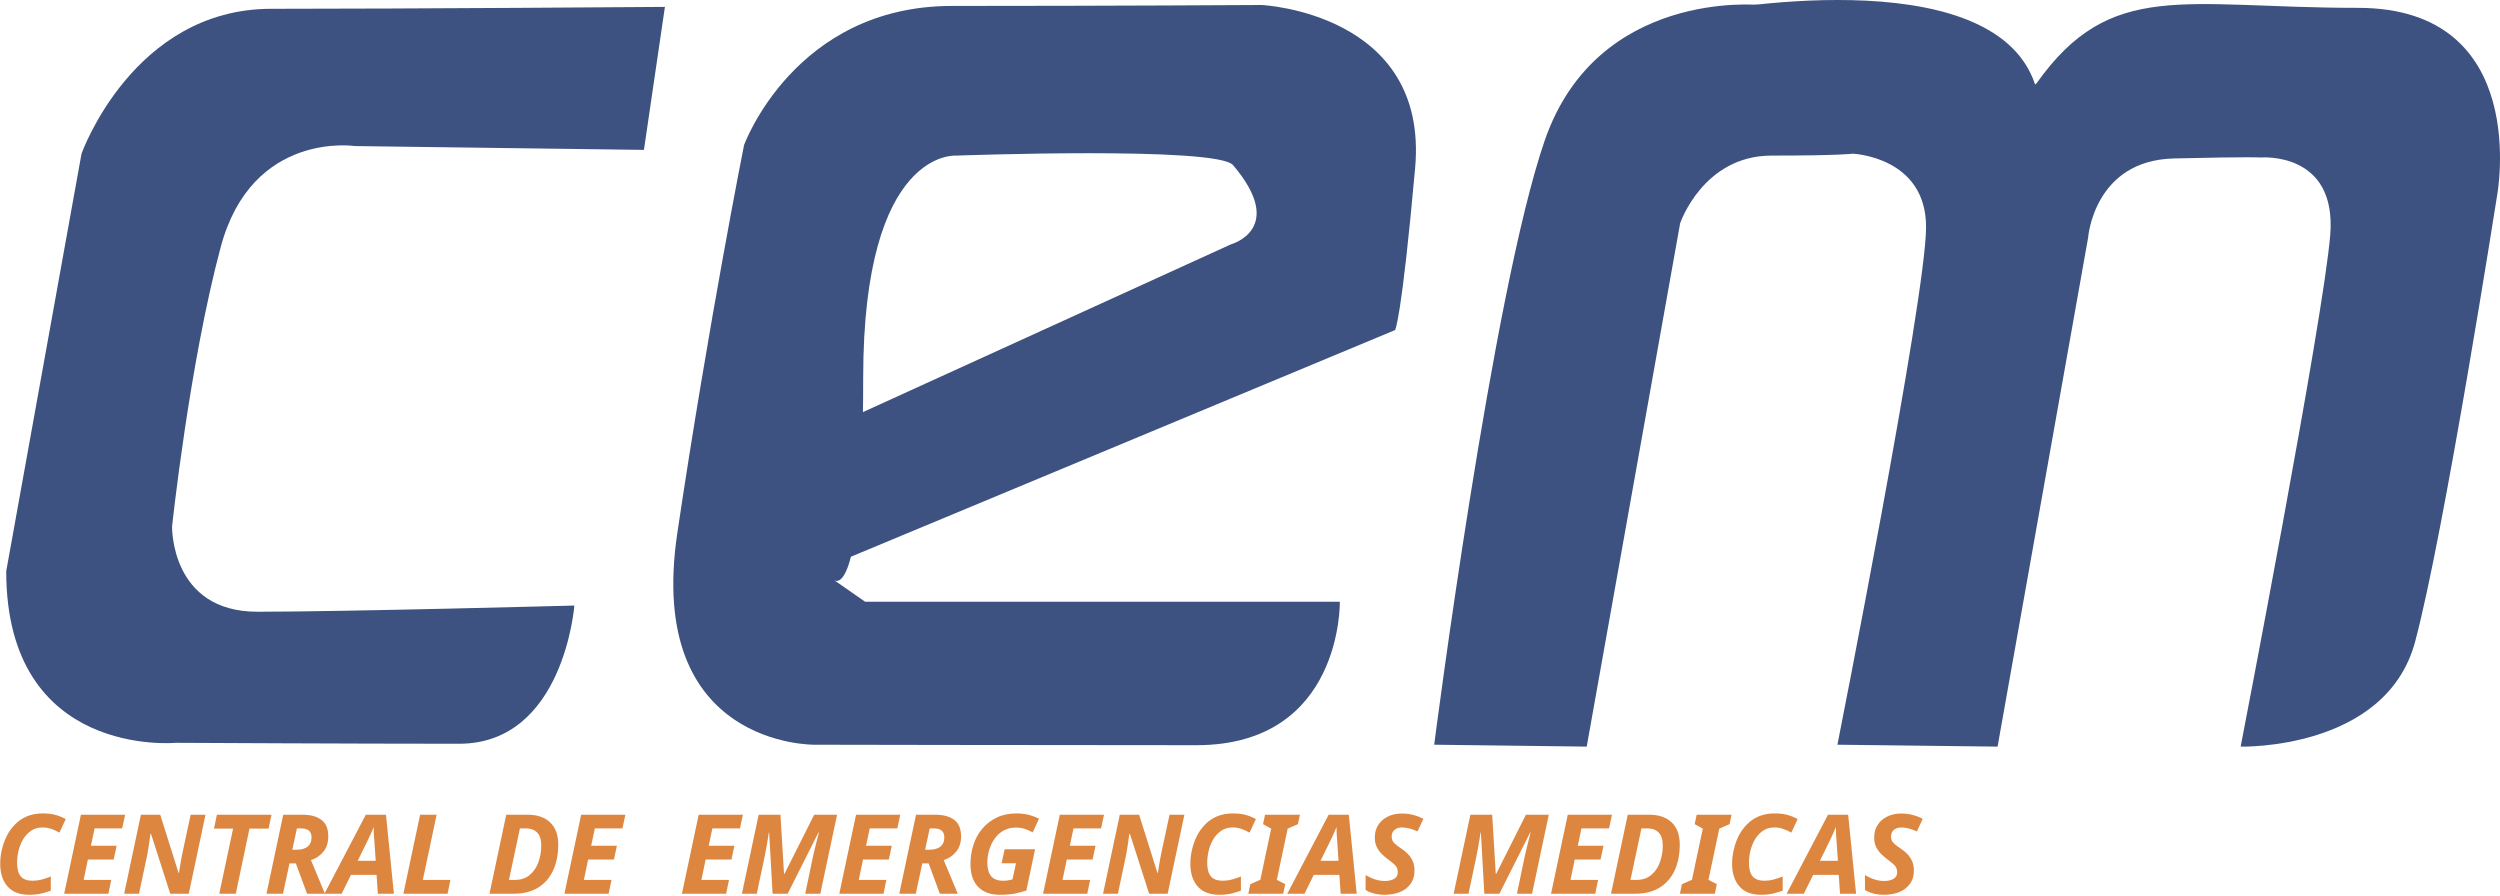
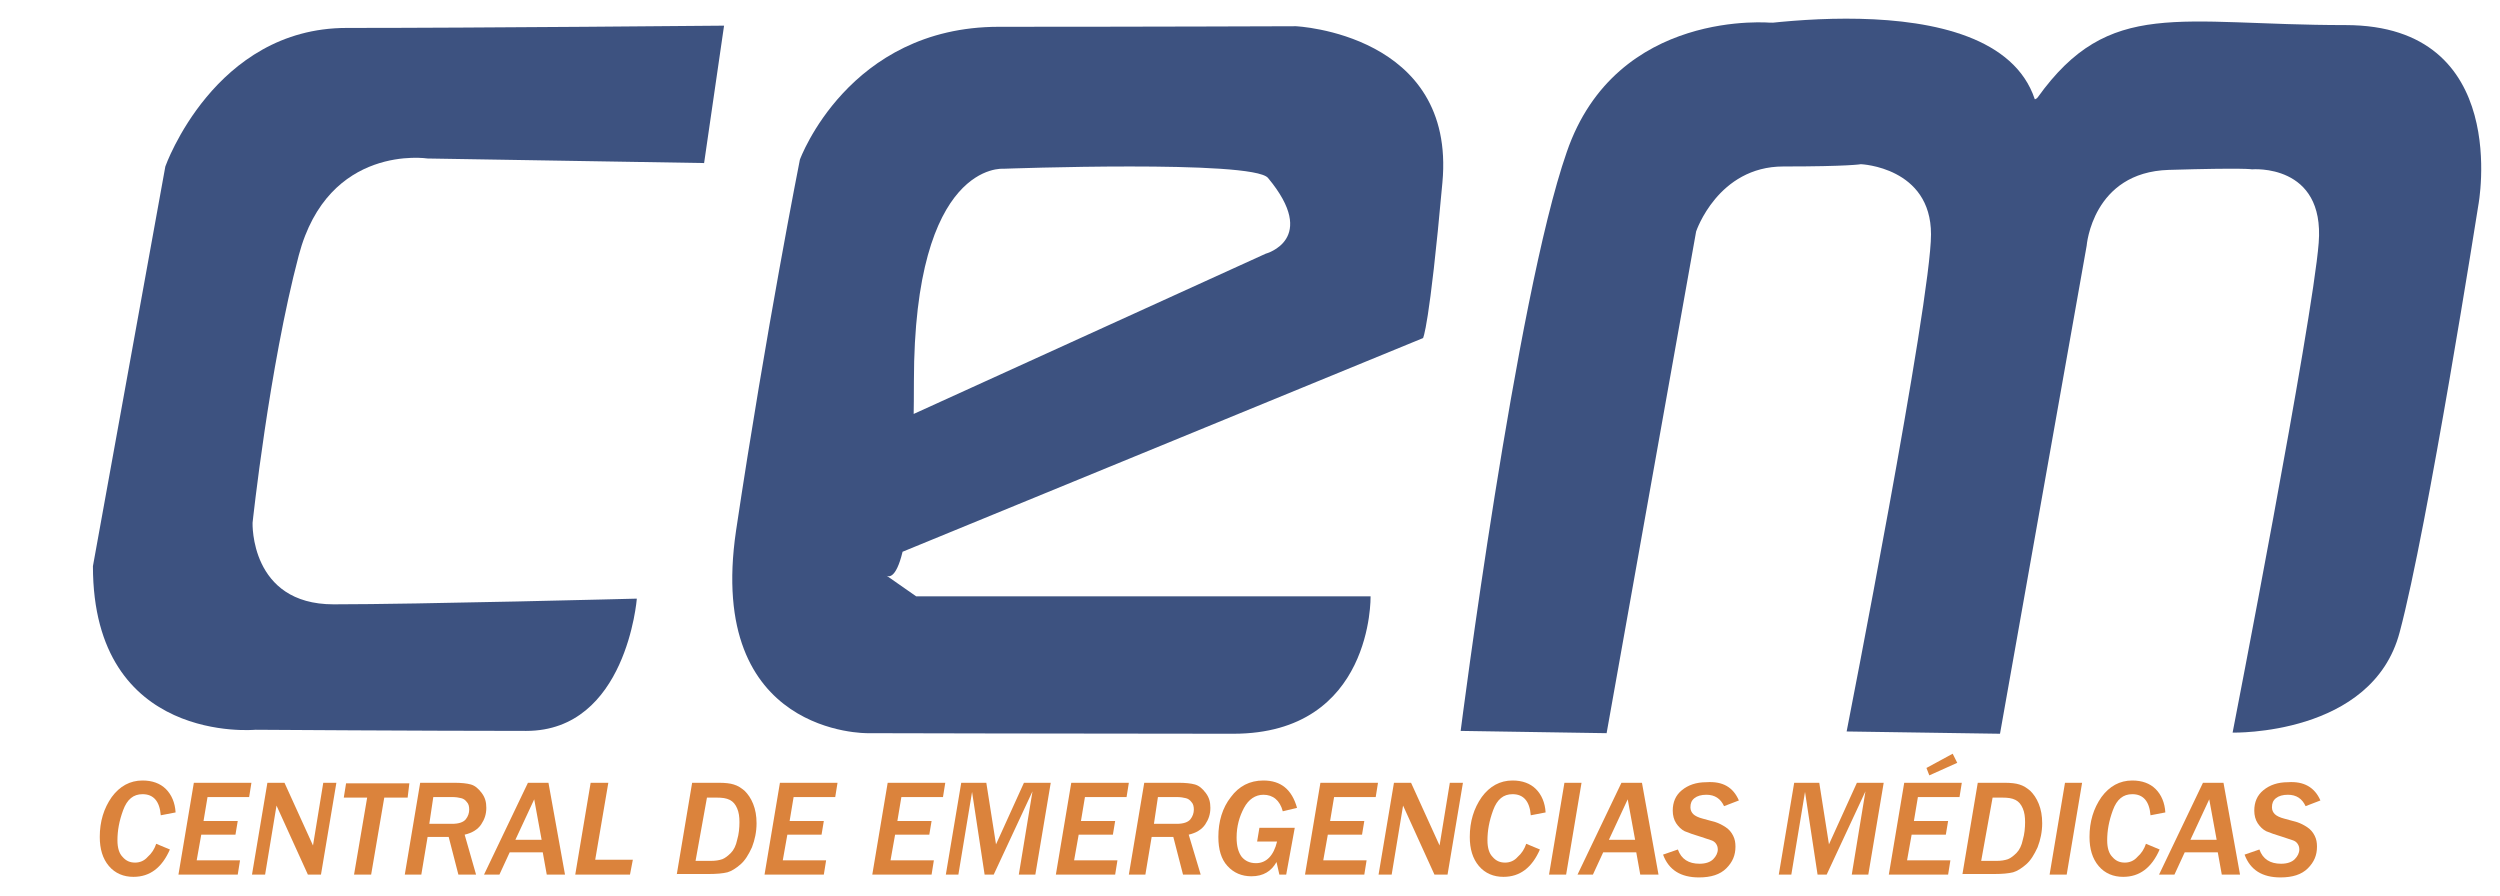
- <svg xmlns="http://www.w3.org/2000/svg" version="1.1" id="svg1" width="438.452" height="157.034" viewBox="0 0 438.452 157.034">
-   <defs id="defs1" />
-   <g id="layer1" transform="matrix(1.323345,0,0,1.323345,-175.9564,-78.53689)" style="display:inline">
-     <path style="display:inline;fill:#3d5280;fill-opacity:1" d="m 133.787,135.051 9.98,-55.334 c 0,0 6.822,-19.203 25.14,-19.203 18.318,0 52.176,-0.253 52.176,-0.253 l -2.779,18.95 -38.279,-0.505 c 0,0 -13.664,-2.092 -17.813,13.391 -4.149,15.483 -6.443,37.016 -6.443,37.016 0,0 -0.253,11.307 11.307,11.307 11.56,0 42.006,-0.821 42.006,-0.821 0,0 -1.39,18.318 -15.286,18.318 -13.897,0 -37.521,-0.126 -37.521,-0.126 0,0 -22.487,2.148 -22.487,-22.74 z" id="path1" />
-     <path style="display:inline;opacity:1;fill:#3d5280;fill-opacity:1" d="m 242.939,134.293 0.253,-18.445 52.934,-24.13 c 0,0 7.427,-2.046 0.253,-10.486 -2.148,-2.527 -36.637,-1.263 -36.637,-1.263 0,0 -12.381,-1.137 -12.381,29.436 0,30.573 -3.916,26.783 -3.916,26.783 l 4.169,2.906 h 62.914 c 0,0 0.379,19.013 -19.013,19.013 -19.392,0 -50.597,-0.063 -50.597,-0.063 0,0 -22.423,0.368 -18.192,-28.046 4.151,-27.875 8.843,-51.418 8.843,-51.418 0,0 6.696,-18.445 27.541,-18.445 20.845,0 41.058,-0.126 41.058,-0.126 0,0 22.18,1.034 20.34,21.603 -1.808,20.2 -2.653,21.477 -2.653,21.477 z" id="path6" />
-     <path style="opacity:1;fill:#3d5280;fill-opacity:1" d="m 376.474,158.043 21.224,0.253 12.002,-67.462 c 0,0 0.758,-10.233 11.37,-10.486 10.612,-0.253 11.496,-0.126 11.496,-0.126 0,0 10.107,-0.884 9.222,10.233 -0.884,11.117 -11.875,67.841 -11.875,67.841 0,0 19.258,0.511 23.119,-13.897 3.861,-14.408 10.865,-59.124 10.865,-59.124 0,0 4.674,-24.888 -18.445,-24.888 -23.119,0 -32.725,-3.876 -42.574,9.98 -1.36,1.913 -12.817,-5.067 -12.817,-5.067 l -23.946,-5.292 c 0,0 -21.477,-2.148 -28.425,17.939 -6.948,20.087 -14.655,80.095 -14.655,80.095 l 20.213,0.253 12.381,-69.357 c 0,0 3.032,-8.97 12.128,-8.97 9.096,0 10.738,-0.253 10.738,-0.253 0,0 9.728,0.379 9.728,9.728 0,9.349 -11.749,68.599 -11.749,68.599 z" id="path7" />
-     <path style="opacity:1;fill:#3d5280;fill-opacity:1;stroke-width:1.117" d="m 358.975,64.944 c -0.223,-2.055 -0.557,-3.931 -0.557,-3.931 0,0 38.549,-7.555 44.249,9.511 5.7,17.066 -43.692,-5.581 -43.692,-5.581 z" id="path8" />
-     <text xml:space="preserve" style="opacity:1;fill:#db833c;fill-opacity:0.976" x="132.118" y="177.789" id="text8">
-       <tspan id="tspan8" x="132.118" y="177.789" style="font-style:italic;font-variant:normal;font-weight:bold;font-stretch:condensed;font-size:14.667px;font-family:Sans;-inkscape-font-specification:'Sans, Bold Italic Condensed';font-variant-ligatures:normal;font-variant-caps:normal;font-variant-numeric:normal;font-variant-east-asian:normal">CENTRAL DE  EMERGENCIAS MEDICAS</tspan>
-     </text>
+ <svg xmlns="http://www.w3.org/2000/svg" version="1.1" id="svg1" x="0px" y="0px" viewBox="0 0 438.5 157" style="enable-background:new 0 0 438.5 157;" xml:space="preserve">
+   <style type="text/css">
+ 	.st0{display:none;}
+ 	.st1{display:inline;}
+ 	.st2{fill:#DB833C;fill-opacity:0.977;}
+ 	.st3{fill:#3D5280;}
+ 	.st4{fill:#446BAF;}
+ 	.st5{display:inline;fill:#F9F9F9;fill-opacity:0.992;}
+ 	.st6{enable-background:new    ;}
+ 	.st7{fill:#DB833C;}
+ </style>
+   <g id="layer2" transform="matrix(1.876543,0,0,1.876543,91.39869,-142.0958)" class="st0">
+     <g id="g25" class="st1">
+       <path id="path9" class="st2" d="M21,180.7l3.5,0.3l22.6-122L43.6,59L21,180.7z" />
+       <path id="path10" class="st2" d="M26.4,180.9l3.5,0.3L52.6,58.9L49,59L26.4,180.9z" />
+       <path id="path11" class="st2" d="M54.6,58.6h3.5L35.9,181.3l-3.2-0.1L54.6,58.6z" />
+       <path id="path12" class="st2" d="M103.1,166.4l3.7-2.8l12.8-68.7l-2.8-4.3L103.1,166.4z" />
+       <path id="path13" class="st2" d="M60.8,58.6h3.2L41.3,181.3l-3.3-0.1L60.8,58.6z" />
+       <path id="path14" class="st2" d="M112.4,83.8l2.5,4l-14.7,80.5l-3.5,3.3L112.4,83.8z" />
+       <path id="path15" class="st2" d="M44,181.3l2.8,0.1L69.9,59l-3.9-0.1L44,181.3z" />
+       <path id="path16" class="st2" d="M71.9,59.4l2.9,0.8L52.7,181l-3.2,0.3L71.9,59.4z" />
+       <path id="path17" class="st2" d="M89.9,175.4l3.8-2l17.1-91.6l-2.5-3L89.9,175.4z" />
+       <path id="path18" class="st2" d="M55.2,181.2h2.9L80.2,61.5l-3.4-1L55.2,181.2z" />
+       <path id="path19" class="st2" d="M110.3,159.7l3.8-4l9.3-50.2L121,99L110.3,159.7z" />
+       <path id="path20" class="st2" d="M103.2,73.4l2.8,3.5l-17.7,99l-3.8,1.9L103.2,73.4z" />
+       <path id="path21" class="st2" d="M78.2,179.6l3.7-1.4l19.7-105.4L98,69.7L78.2,179.6z" />
+       <path id="path22" class="st2" d="M82.2,62.2l3.4,1.4L64.1,181h-3.4L82.2,62.2z" />
+       <path id="path23" class="st2" d="M87.9,64.4l3.2,1.3L70,180.7l-3.4,0.1L87.9,64.4z" />
+       <path id="path24" class="st2" d="M92.9,66.6l3,1.8L76.1,179.6l-3.7,0.8L92.9,66.6z" />
+       <path id="path25" class="st2" d="M124.4,110.2l-7.7,41.2C116.7,151.3,129.4,128.6,124.4,110.2    L124.4,110.2z" />
+     </g>
+     <g id="g27" class="st1">
+       <path id="path26" class="st3" d="M106.5,147.9L11.6,92.5l7.1-11.9L45.1,96L45,65.3l27.9-0.1l-0.1,31.2l26.8-16.2l14.8,24.3    l-27.5,15.3l27.2,15.9L106.5,147.9z" />
+       <path id="path27" class="st4" d="M11.9,92.2l94.9,55.5l-7.1,11.9l-26.4-15.4l0.1,30.7L45.5,175l0.1-31.2l-26.8,16.2L4,135.7    l27.5-15.3L4.4,104.5L11.9,92.2z" />
+     </g>
+     <path id="path28" class="st5" d="M57.1,65.3l3.8,0.1l-0.4,109.2l-3.7-0.1L57.1,65.3z" />
+     <path id="path29" class="st5" d="M12.3,90.5l-1.8,3.4l95.6,55.6l1.8-3.3L12.3,90.5z" />
+     <path id="path31" class="st5" d="M10,145.8l2,3.3l96.3-54.3l-1.9-3.2L10,145.8z" />
  </g>
-   <g id="layer2" style="display:none" transform="matrix(1.876543,0,0,1.876543,91.39869,-142.0958)">
-     <g id="g25" style="display:inline">
-       <path style="opacity:1;fill:#db833c;fill-opacity:0.976" d="m 20.971,180.657 3.537,0.253 22.614,-122.038 -3.537,0.126 z" id="path9" />
-       <path style="opacity:1;fill:#db833c;fill-opacity:0.976" d="m 26.404,180.91 3.537,0.253 22.614,-122.291 -3.537,0.126 z" id="path10" />
-       <path style="opacity:1;fill:#db833c;fill-opacity:0.976" d="M 54.576,58.619 H 58.113 L 35.879,181.289 32.72,181.162 Z" id="path11" />
-       <path style="opacity:1;fill:#db833c;fill-opacity:0.976" d="m 103.088,166.381 3.664,-2.779 12.76,-68.725 -2.779,-4.295 z" id="path12" />
-       <path style="opacity:1;fill:#db833c;fill-opacity:0.976" d="m 60.766,58.619 h 3.158 L 41.311,181.289 38.026,181.162 Z" id="path13" />
-       <path style="opacity:1;fill:#db833c;fill-opacity:0.976" d="m 112.437,83.759 2.527,4.043 -14.655,80.474 -3.537,3.285 z" id="path14" />
-       <path style="opacity:1;fill:#db833c;fill-opacity:0.976" d="m 43.964,181.289 2.779,0.126 23.119,-122.417 -3.916,-0.126 z" id="path15" />
-       <path style="opacity:1;fill:#db833c;fill-opacity:0.976" d="M 71.884,59.377 74.789,60.135 52.681,181.036 49.523,181.289 Z" id="path16" />
-       <path style="opacity:1;fill:#db833c;fill-opacity:0.976" d="m 89.949,175.351 3.79,-2.021 17.055,-91.592 -2.527,-3.032 z" id="path17" />
-       <path style="opacity:1;fill:#db833c;fill-opacity:0.976" d="M 55.208,181.162 H 58.113 L 80.222,61.524 76.811,60.514 Z" id="path18" />
-       <path style="opacity:1;fill:#db833c;fill-opacity:0.976" d="m 110.289,159.686 3.79,-4.043 9.349,-50.154 -2.4,-6.443 z" id="path19" />
-       <path style="opacity:1;fill:#db833c;fill-opacity:0.976" d="m 103.214,73.4 2.779,3.537 -17.687,99.045 -3.79,1.895 z" id="path20" />
-       <path style="opacity:1;fill:#db833c;fill-opacity:0.976" d="M 78.2,179.646 81.864,178.257 101.572,72.894 98.035,69.736 Z" id="path21" />
-       <path style="opacity:1;fill:#db833c;fill-opacity:0.976" d="M 82.243,62.156 85.654,63.546 64.051,181.036 H 60.64 Z" id="path22" />
-       <path style="opacity:1;fill:#db833c;fill-opacity:0.976" d="m 87.928,64.43 3.158,1.263 -21.098,114.964 -3.411,0.126 z" id="path23" />
-       <path style="opacity:1;fill:#db833c;fill-opacity:0.976" d="m 92.855,66.578 3.032,1.769 -19.834,111.3 -3.664,0.758 z" id="path24" />
-       <path style="opacity:1;fill:#db833c;fill-opacity:0.976" d="m 124.439,110.163 -7.706,41.185 c 0,0 12.645,-22.755 7.706,-41.185 z" id="path25" />
-     </g>
-     <g id="g27" style="display:inline">
-       <path style="display:inline;opacity:1;fill:#3d5280;fill-opacity:1;stroke-width:1" d="m 106.499,147.937 -94.876,-55.46 7.075,-11.875 26.404,15.413 -0.126,-30.699 27.92,-0.126 -0.126,31.204 26.783,-16.171 14.781,24.256 -27.541,15.286 27.162,15.918 z" id="path26" />
-       <path style="display:inline;opacity:1;fill:#446baf;fill-opacity:1;stroke-width:1" d="m 11.875,92.223 94.876,55.46 -7.075,11.875 -26.404,-15.413 0.126,30.699 -27.92,0.126 0.126,-31.204 -26.783,16.171 L 4.043,135.682 31.583,120.396 4.422,104.478 Z" id="path27" />
-     </g>
-     <path style="opacity:1;fill:#f9f9f9;fill-opacity:0.992" d="m 57.103,65.314 3.79,0.126 -0.379,109.152 -3.664,-0.126 z" id="path28" />
-     <path style="opacity:1;fill:#f9f9f9;fill-opacity:0.992;stroke-width:1.013" d="m 12.271,90.455 -1.83,3.378 95.618,55.552 1.765,-3.267 z" id="path29" />
-     <path style="opacity:1;fill:#f9f9f9;fill-opacity:0.992;stroke-width:1.013" d="m 9.995,145.782 1.986,3.289 96.327,-54.314 -1.923,-3.177 z" id="path31" />
+   <g id="layer1_1_">
+     <path id="path1_1_" class="st3" d="M16.3,99.3L29,29.2c0,0,8.6-24.3,31.8-24.3s66.2-0.4,66.2-0.4l-3.5,24.1l-48.5-0.8   c0,0-17.4-2.7-22.6,17s-8.1,46.9-8.1,46.9S43.8,106,58.5,106s53.2-1,53.2-1s-1.8,23.2-19.4,23.2S44.8,128,44.8,128   S16.3,130.7,16.3,99.3z" />
+     <path id="path6_1_" class="st3" d="M154.6,98.3l0.4-23.3l67-30.5c0,0,9.4-2.5,0.4-13.3   c-2.7-3.2-46.4-1.6-46.4-1.6s-15.7-1.4-15.7,37.3s-4.9,34-4.9,34l5.3,3.7h79.7c0,0,0.5,24.1-24.1,24.1s-64.1-0.1-64.1-0.1   s-28.4,0.5-23.1-35.5c5.3-35.4,11.2-65.1,11.2-65.1s8.5-23.3,34.9-23.3s52.1-0.1,52.1-0.1s28.1,1.3,25.7,27.4   c-2.3,25.6-3.4,27.3-3.4,27.3L154.6,98.3z" />
+     <path id="path7_1_" class="st3" d="M323.9,128.3l26.9,0.4L366,43.1   c0,0,1-12.9,14.4-13.3c13.4-0.4,14.6-0.1,14.6-0.1s12.8-1.1,11.7,12.9s-15.1,85.9-15.1,85.9s24.5,0.6,29.3-17.6   c4.9-18.3,13.8-74.9,13.8-74.9s6-31.6-23.3-31.6c-29.3,0-41.4-4.9-54,12.7c-1.8,2.4-16.2-6.5-16.2-6.5l-30.4-6.6   c0,0-27.3-2.7-36,22.7c-8.9,25.5-18.6,101.5-18.6,101.5l25.6,0.4l15.7-88c0,0,3.8-11.4,15.3-11.4s13.6-0.4,13.6-0.4   s12.3,0.5,12.3,12.3S323.9,128.3,323.9,128.3z" />
+     <path id="path8_1_" class="st3" d="M301.7,10.3c-0.3-2.7-0.8-4.9-0.8-4.9s48.8-9.6,56,12C364.3,39.1,301.7,10.3,301.7,10.3   L301.7,10.3z" />
+   </g>
+   <g class="st6">
+     <path class="st7" d="M29.8,149c-1.4,3.2-3.5,4.8-6.4,4.8c-1.7,0-3.2-0.6-4.3-1.9c-1.1-1.3-1.6-3-1.6-5.1c0-2.7,0.7-5,2.1-7   c1.4-1.9,3.2-2.9,5.4-2.9c1.7,0,3.1,0.5,4.1,1.5c1,1,1.6,2.4,1.7,4.1l-2.6,0.5c-0.2-2.5-1.3-3.7-3.2-3.7c-1.6,0-2.7,0.9-3.4,2.8   c-0.7,1.9-1,3.6-1,5.3c0,1.3,0.3,2.3,0.9,2.9c0.6,0.7,1.3,1,2.2,1c0.8,0,1.6-0.3,2.2-1c0.7-0.6,1.2-1.4,1.5-2.3L29.8,149z" />
+     <path class="st7" d="M41.7,153.4H31.3l2.7-16.1h10.1l-0.4,2.5h-7.3l-0.7,4.2h6l-0.4,2.4h-6l-0.8,4.5h7.6L41.7,153.4z" />
+     <path class="st7" d="M56.3,153.4H54l-5.5-12.1l-2,12.1h-2.3l2.7-16.1h3l5,11l1.8-11H59L56.3,153.4z" />
+     <path class="st7" d="M71.5,139.9h-4.1l-2.3,13.5h-3l2.3-13.5h-4.1l0.4-2.5h11.1L71.5,139.9z" />
+     <path class="st7" d="M83.5,153.4h-3.1l-1.7-6.6H75l-1.1,6.6H71l2.7-16.1h6c1.2,0,2.2,0.1,2.9,0.3c0.7,0.2,1.3,0.7,1.9,1.5   c0.6,0.8,0.8,1.6,0.8,2.6c0,1.1-0.3,2-0.9,2.9c-0.6,0.9-1.6,1.5-2.9,1.8L83.5,153.4z M75.3,144.5h4c1.2,0,2-0.3,2.4-0.8   c0.4-0.5,0.6-1.1,0.6-1.7c0-0.5-0.1-1-0.4-1.3c-0.3-0.4-0.6-0.6-1-0.7c-0.4-0.1-0.9-0.2-1.7-0.2h-3.2L75.3,144.5z" />
+     <path class="st7" d="M99.1,153.4h-3.2l-0.7-3.9h-5.8l-1.8,3.9h-2.7l7.7-16.1h3.6L99.1,153.4z M95,147.3l-1.3-7.1l-3.3,7.1H95z" />
+     <path class="st7" d="M110.5,153.4h-9.6l2.7-16.1h3.1l-2.3,13.5h6.6L110.5,153.4z" />
+     <path class="st7" d="M118.7,153.4l2.7-16.1h4.7c1.1,0,2,0.1,2.6,0.3c0.7,0.2,1.3,0.6,1.9,1.1c0.6,0.6,1.1,1.3,1.5,2.3   c0.4,1,0.6,2.1,0.6,3.4c0,1.5-0.3,2.9-0.8,4.2c-0.6,1.3-1.2,2.3-2,3c-0.8,0.7-1.6,1.2-2.3,1.4c-0.8,0.2-1.9,0.3-3.3,0.3H118.7z    M122,151h2.6c0.9,0,1.5-0.1,2.1-0.3c0.5-0.2,1-0.6,1.5-1.1c0.5-0.5,0.9-1.3,1.1-2.3c0.3-1,0.4-2.1,0.4-3.1c0-0.9-0.1-1.7-0.4-2.4   c-0.3-0.7-0.7-1.2-1.3-1.5c-0.6-0.3-1.3-0.4-2.3-0.4h-1.7L122,151z" />
+     <path class="st7" d="M144.5,153.4h-10.4l2.7-16.1h10.1l-0.4,2.5h-7.3l-0.7,4.2h6l-0.4,2.4h-6l-0.8,4.5h7.6L144.5,153.4z" />
+     <path class="st7" d="M163.4,153.4H153l2.7-16.1h10.1l-0.4,2.5h-7.3l-0.7,4.2h6l-0.4,2.4h-6l-0.8,4.5h7.6L163.4,153.4z" />
+     <path class="st7" d="M181.6,153.4h-2.9l2.4-14.6l-6.8,14.6h-1.6l-2.2-14.5l-2.4,14.5h-2.2l2.7-16.1h4.4l1.7,10.8l4.9-10.8h4.7   L181.6,153.4z" />
+     <path class="st7" d="M195.6,153.4h-10.4l2.7-16.1H198l-0.4,2.5h-7.3l-0.7,4.2h6l-0.4,2.4h-6l-0.8,4.5h7.6L195.6,153.4z" />
+     <path class="st7" d="M210.6,153.4h-3.1l-1.7-6.6H202l-1.1,6.6h-2.9l2.7-16.1h6c1.2,0,2.2,0.1,2.9,0.3c0.7,0.2,1.3,0.7,1.9,1.5   c0.6,0.8,0.8,1.6,0.8,2.6c0,1.1-0.3,2-0.9,2.9c-0.6,0.9-1.6,1.5-2.9,1.8L210.6,153.4z M202.4,144.5h4c1.2,0,2-0.3,2.4-0.8   c0.4-0.5,0.6-1.1,0.6-1.7c0-0.5-0.1-1-0.4-1.3c-0.3-0.4-0.6-0.6-1-0.7c-0.4-0.1-0.9-0.2-1.7-0.2h-3.2L202.4,144.5z" />
+     <path class="st7" d="M225.6,153.4h-1.2l-0.5-2.2c-0.9,1.6-2.3,2.5-4.4,2.5c-1.7,0-3.1-0.6-4.2-1.8c-1.1-1.2-1.6-2.9-1.6-5.1   c0-2.7,0.7-5.1,2.2-7c1.4-1.9,3.3-2.9,5.7-2.9c3.1,0,5,1.6,5.9,4.8l-2.5,0.6c-0.5-1.9-1.7-2.9-3.4-2.9c-1.4,0-2.6,0.8-3.4,2.3   c-0.8,1.5-1.3,3.2-1.3,5.2c0,1.5,0.3,2.6,0.9,3.4c0.6,0.7,1.4,1.1,2.5,1.1c1.8,0,3.1-1.3,3.7-3.8h-3.5l0.4-2.4h6.2L225.6,153.4z" />
+     <path class="st7" d="M239.3,153.4h-10.4l2.7-16.1h10.1l-0.4,2.5H234l-0.7,4.2h6l-0.4,2.4h-6l-0.8,4.5h7.6L239.3,153.4z" />
+     <path class="st7" d="M253.9,153.4h-2.3l-5.5-12.1l-2,12.1h-2.3l2.7-16.1h3l5,11l1.8-11h2.3L253.9,153.4z" />
+     <path class="st7" d="M270.1,149c-1.4,3.2-3.5,4.8-6.4,4.8c-1.7,0-3.2-0.6-4.3-1.9c-1.1-1.3-1.6-3-1.6-5.1c0-2.7,0.7-5,2.1-7   c1.4-1.9,3.2-2.9,5.4-2.9c1.7,0,3.1,0.5,4.1,1.5c1,1,1.6,2.4,1.7,4.1l-2.6,0.5c-0.2-2.5-1.3-3.7-3.2-3.7c-1.6,0-2.7,0.9-3.4,2.8   c-0.7,1.9-1,3.6-1,5.3c0,1.3,0.3,2.3,0.9,2.9c0.6,0.7,1.3,1,2.2,1c0.8,0,1.6-0.3,2.2-1c0.7-0.6,1.2-1.4,1.5-2.3L270.1,149z" />
+     <path class="st7" d="M274.7,153.4h-3l2.7-16.1h3L274.7,153.4z" />
+     <path class="st7" d="M290.9,153.4h-3.2l-0.7-3.9h-5.8l-1.8,3.9h-2.7l7.7-16.1h3.6L290.9,153.4z M286.8,147.3l-1.3-7.1l-3.3,7.1   H286.8z" />
+     <path class="st7" d="M305,140.4l-2.6,1c-0.6-1.3-1.6-2-3.1-2c-0.9,0-1.6,0.2-2.1,0.6c-0.5,0.4-0.7,0.9-0.7,1.6   c0,0.5,0.2,0.9,0.5,1.2c0.3,0.3,0.9,0.6,1.7,0.8l2.2,0.6c0.6,0.2,1.2,0.5,1.8,0.9c0.6,0.4,1,0.9,1.3,1.5c0.3,0.6,0.4,1.2,0.4,1.9   c0,1.5-0.5,2.7-1.6,3.8c-1.1,1.1-2.7,1.6-4.8,1.6c-3.2,0-5.3-1.3-6.3-4l2.6-0.9c0.6,1.7,1.9,2.5,3.8,2.5c1.1,0,1.9-0.3,2.4-0.8   c0.5-0.5,0.8-1.1,0.8-1.7c0-0.4-0.1-0.7-0.3-1c-0.2-0.3-0.5-0.5-0.8-0.6s-0.9-0.3-1.8-0.6c-1.3-0.4-2.2-0.7-2.9-1   c-0.6-0.3-1.1-0.8-1.5-1.4c-0.4-0.6-0.6-1.4-0.6-2.2c0-1.5,0.5-2.7,1.6-3.6c1.1-0.9,2.5-1.4,4.3-1.4C302.2,137,304,138.1,305,140.4   z" />
+     <path class="st7" d="M327.7,153.4h-2.9l2.4-14.6l-6.8,14.6h-1.6l-2.2-14.5l-2.4,14.5H312l2.7-16.1h4.4l1.7,10.8l4.9-10.8h4.7   L327.7,153.4z" />
+     <path class="st7" d="M341.7,153.4h-10.4l2.7-16.1h10.1l-0.4,2.5h-7.3l-0.7,4.2h6l-0.4,2.4h-6l-0.8,4.5h7.6L341.7,153.4z    M342.5,132.2l0.8,1.6l-4.9,2.2l-0.5-1.3L342.5,132.2z" />
+     <path class="st7" d="M344.2,153.4l2.7-16.1h4.7c1.1,0,2,0.1,2.6,0.3c0.7,0.2,1.3,0.6,1.9,1.1c0.6,0.6,1.1,1.3,1.5,2.3   c0.4,1,0.6,2.1,0.6,3.4c0,1.5-0.3,2.9-0.8,4.2c-0.6,1.3-1.2,2.3-2,3c-0.8,0.7-1.6,1.2-2.3,1.4c-0.8,0.2-1.9,0.3-3.3,0.3H344.2z    M347.5,151h2.6c0.9,0,1.5-0.1,2.1-0.3c0.5-0.2,1-0.6,1.5-1.1s0.9-1.3,1.1-2.3c0.3-1,0.4-2.1,0.4-3.1c0-0.9-0.1-1.7-0.4-2.4   c-0.3-0.7-0.7-1.2-1.3-1.5c-0.6-0.3-1.3-0.4-2.3-0.4h-1.7L347.5,151z" />
+     <path class="st7" d="M362.5,153.4h-3l2.7-16.1h3L362.5,153.4z" />
+     <path class="st7" d="M378.8,149c-1.4,3.2-3.5,4.8-6.4,4.8c-1.7,0-3.2-0.6-4.3-1.9c-1.1-1.3-1.6-3-1.6-5.1c0-2.7,0.7-5,2.1-7   c1.4-1.9,3.2-2.9,5.4-2.9c1.7,0,3.1,0.5,4.1,1.5c1,1,1.6,2.4,1.7,4.1l-2.6,0.5c-0.2-2.5-1.3-3.7-3.2-3.7c-1.6,0-2.7,0.9-3.4,2.8   c-0.7,1.9-1,3.6-1,5.3c0,1.3,0.3,2.3,0.9,2.9c0.6,0.7,1.3,1,2.2,1c0.8,0,1.6-0.3,2.2-1c0.7-0.6,1.2-1.4,1.5-2.3L378.8,149z" />
+     <path class="st7" d="M392.9,153.4h-3.2l-0.7-3.9h-5.8l-1.8,3.9h-2.7l7.7-16.1h3.6L392.9,153.4z M388.8,147.3l-1.3-7.1l-3.3,7.1   H388.8z" />
+     <path class="st7" d="M407,140.4l-2.6,1c-0.6-1.3-1.6-2-3.1-2c-0.9,0-1.6,0.2-2.1,0.6c-0.5,0.4-0.7,0.9-0.7,1.6   c0,0.5,0.2,0.9,0.5,1.2c0.3,0.3,0.9,0.6,1.7,0.8l2.2,0.6c0.6,0.2,1.2,0.5,1.8,0.9c0.6,0.4,1,0.9,1.3,1.5c0.3,0.6,0.4,1.2,0.4,1.9   c0,1.5-0.5,2.7-1.6,3.8c-1.1,1.1-2.7,1.6-4.8,1.6c-3.2,0-5.3-1.3-6.3-4l2.6-0.9c0.6,1.7,1.9,2.5,3.8,2.5c1.1,0,1.9-0.3,2.4-0.8   c0.5-0.5,0.8-1.1,0.8-1.7c0-0.4-0.1-0.7-0.3-1c-0.2-0.3-0.5-0.5-0.8-0.6s-0.9-0.3-1.8-0.6c-1.3-0.4-2.2-0.7-2.9-1   c-0.6-0.3-1.1-0.8-1.5-1.4c-0.4-0.6-0.6-1.4-0.6-2.2c0-1.5,0.5-2.7,1.6-3.6c1.1-0.9,2.5-1.4,4.3-1.4C404.1,137,406,138.1,407,140.4   z" />
  </g>
</svg>
